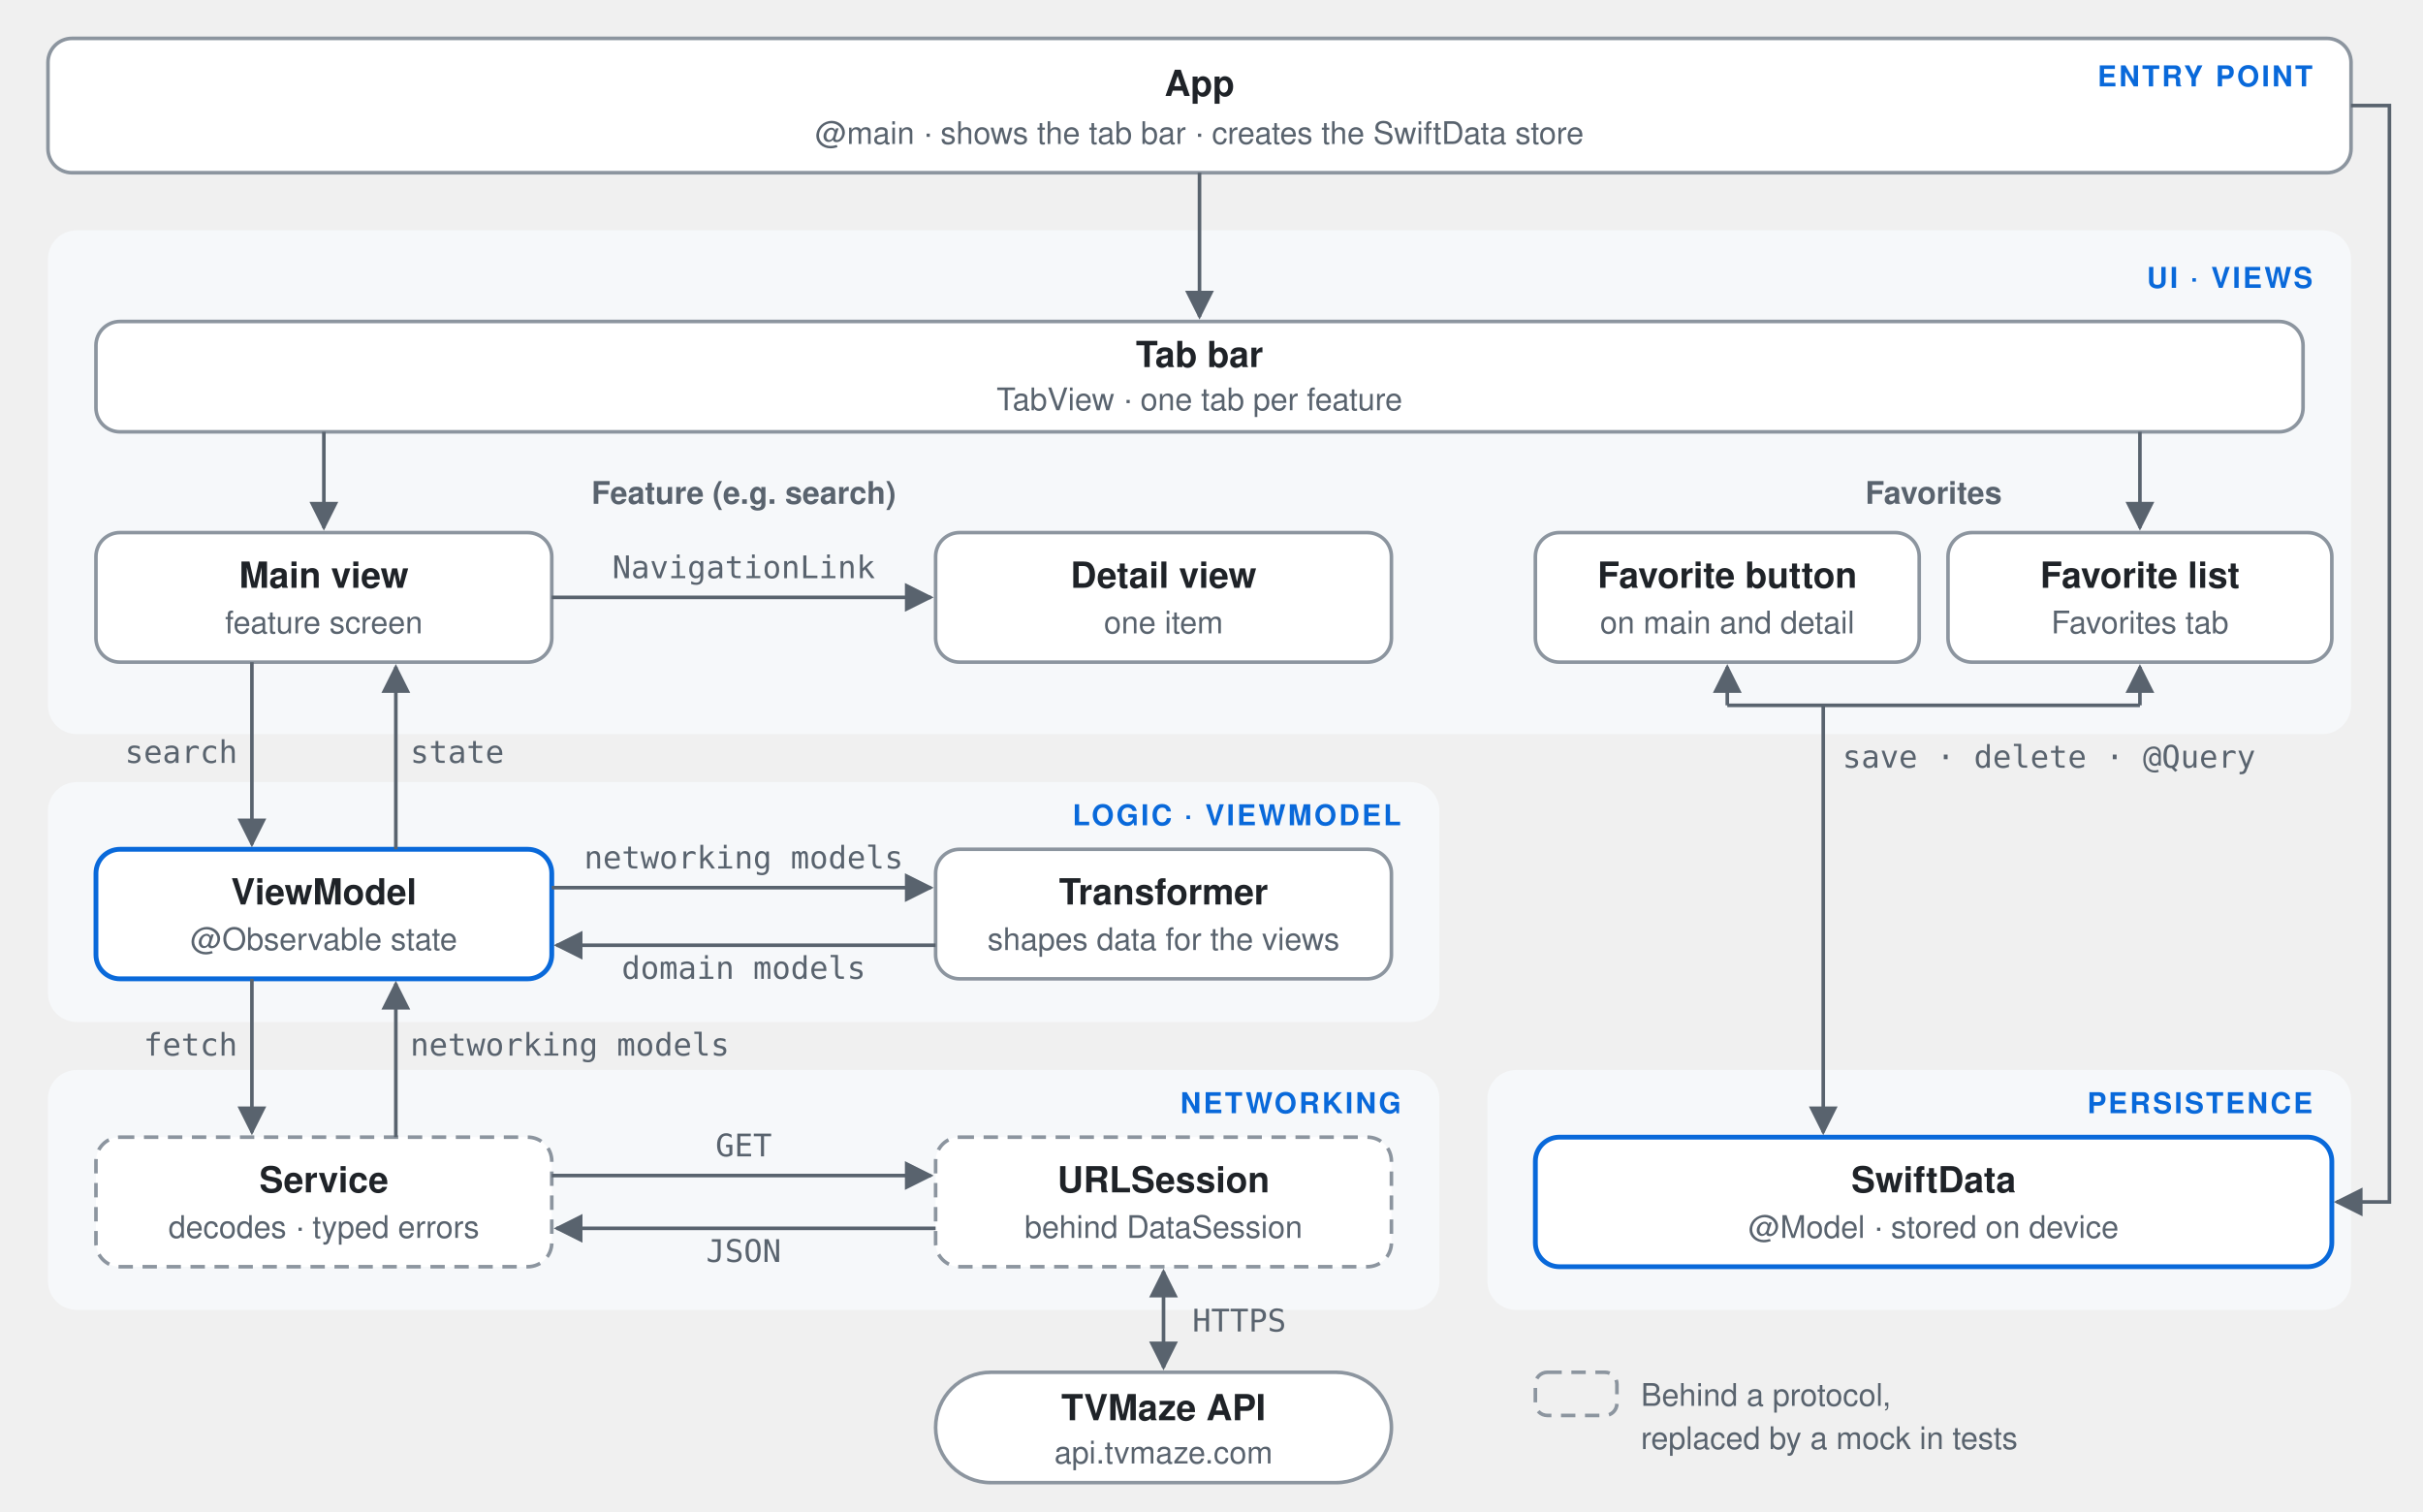
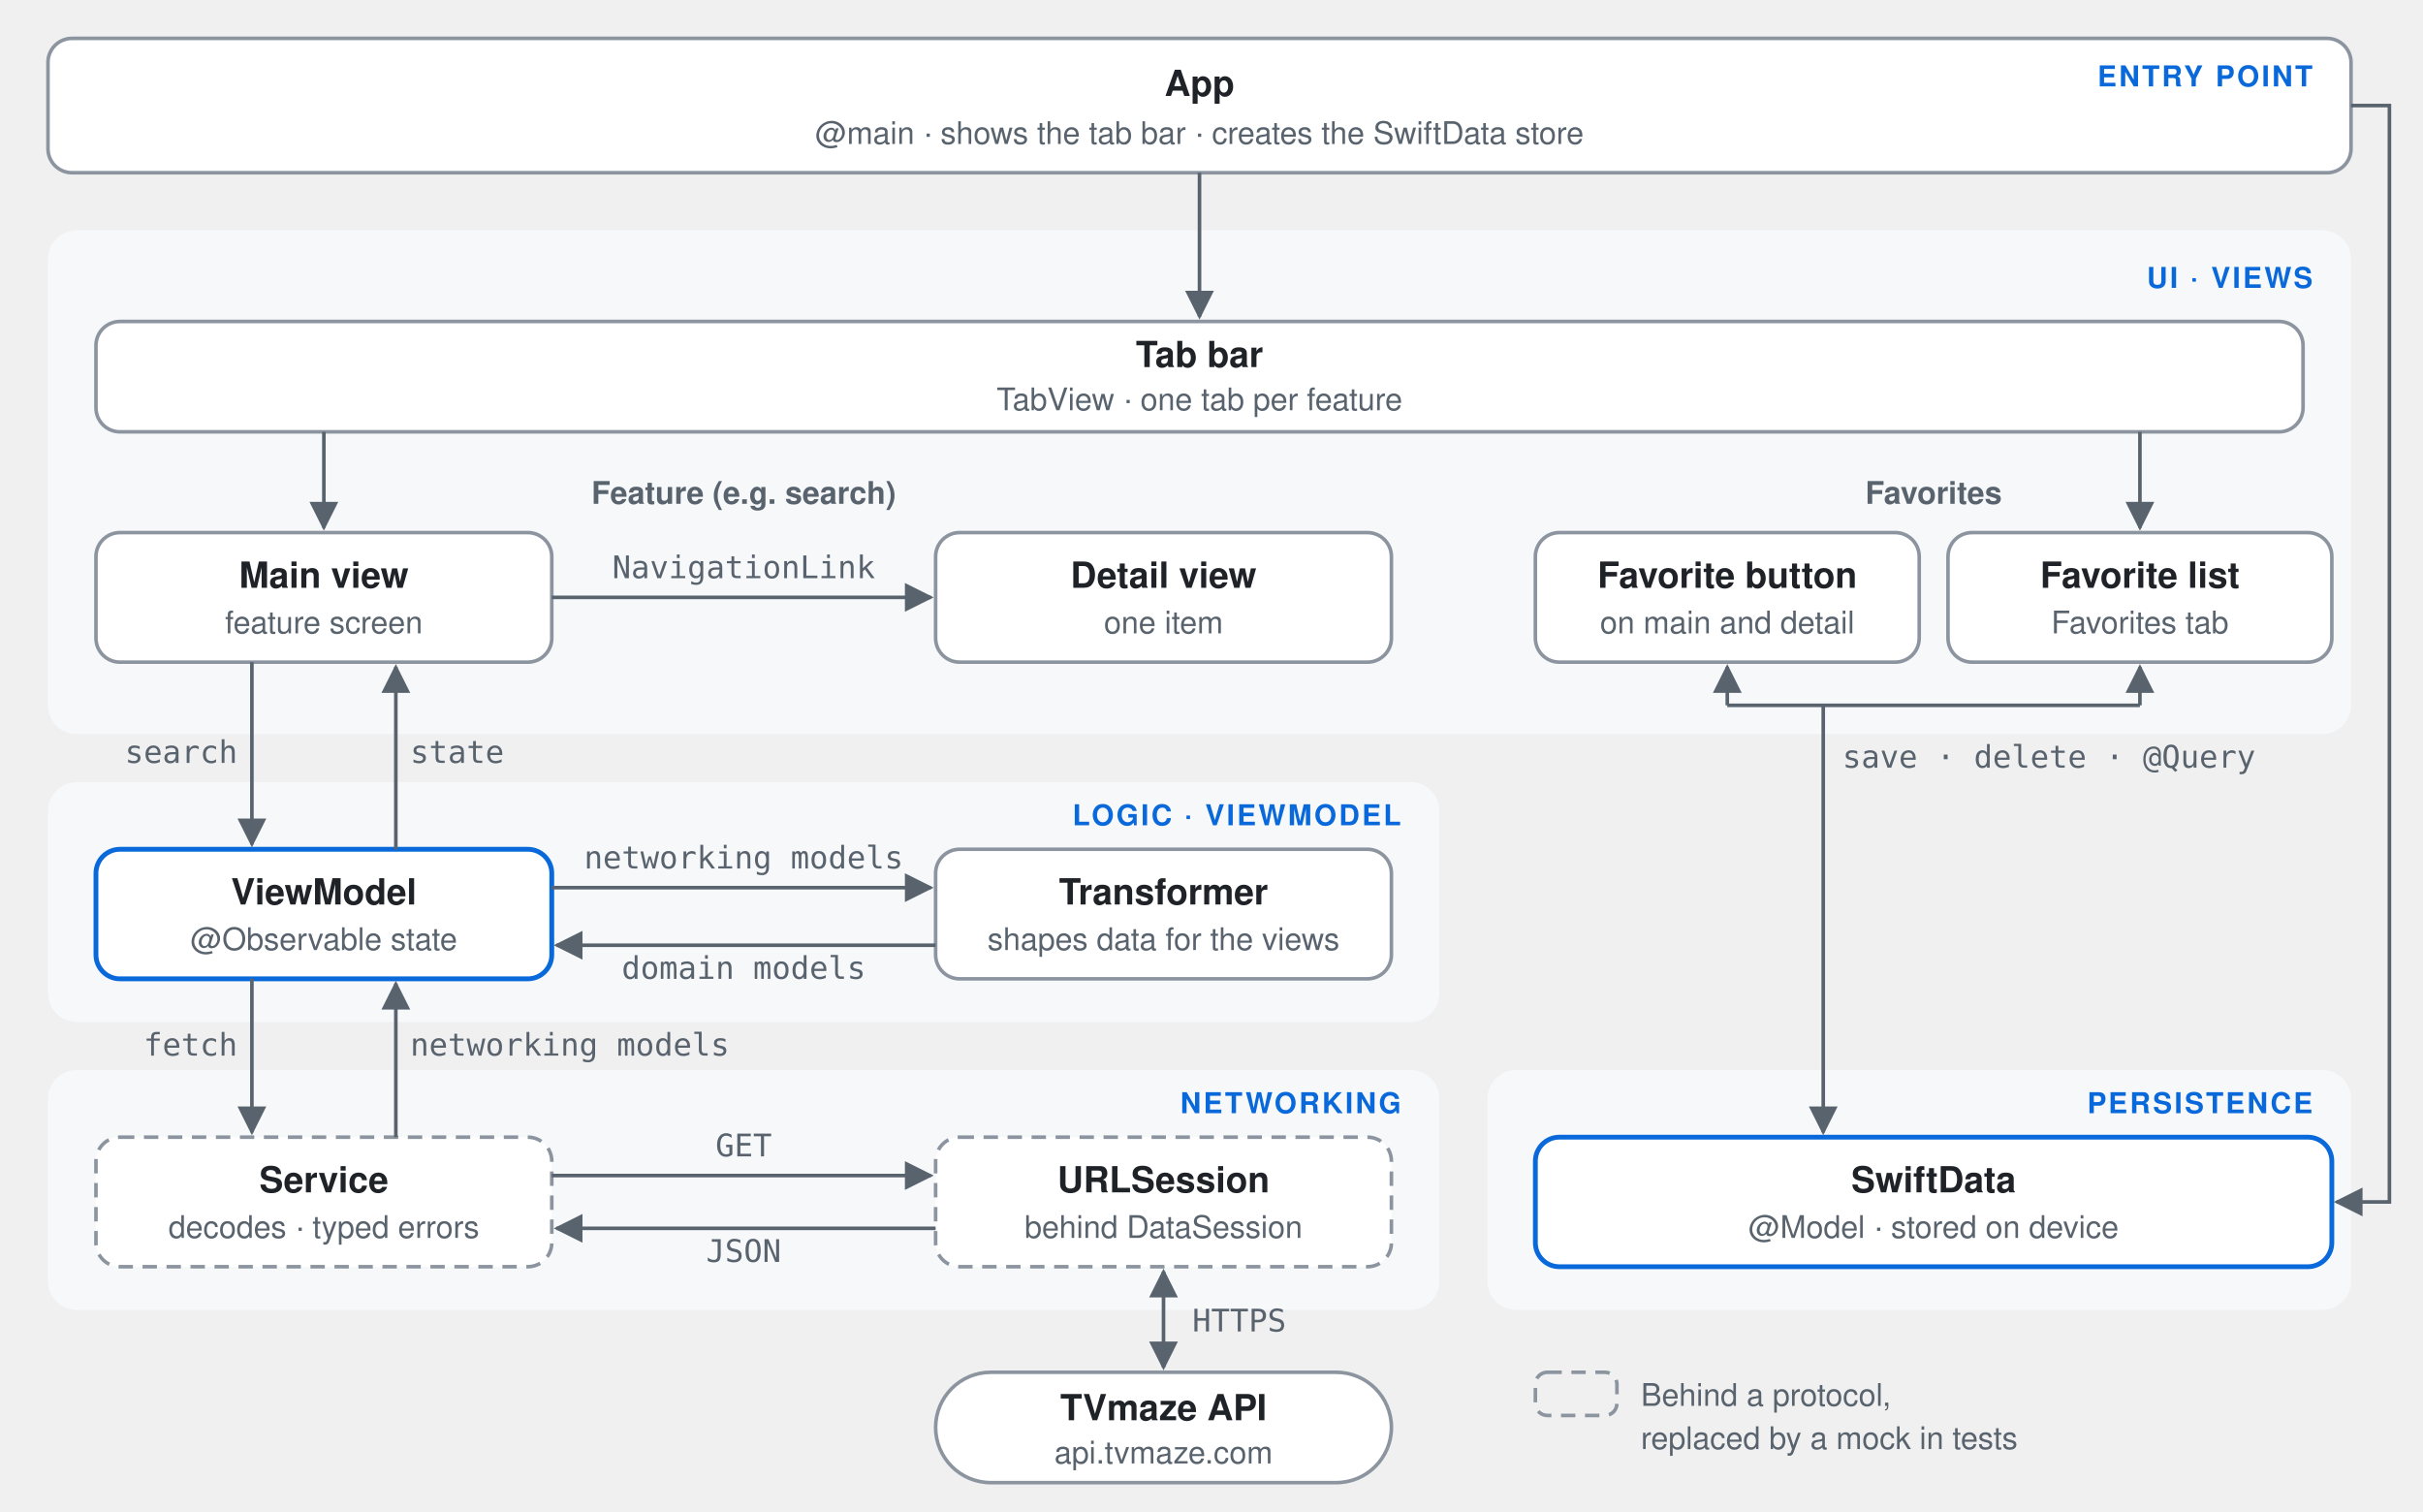
<svg xmlns="http://www.w3.org/2000/svg" viewBox="0 0 1010 630" width="1010" height="630" role="img" aria-labelledby="title desc">
  <style>
    .band { fill: #f6f8fa; }
    .box { fill: #ffffff; stroke: #8c959f; stroke-width: 1.5; }
    .protocol { stroke-dasharray: 6 4; }
    .accent { stroke: #0969da; stroke-width: 2; }
    .legend { fill: none; stroke: #8c959f; stroke-width: 1.5; stroke-dasharray: 6 4; }
    .type { font: 600 15px -apple-system, BlinkMacSystemFont, "Segoe UI", Helvetica, Arial, sans-serif; fill: #1f2328; }
    .role { font: 13px -apple-system, BlinkMacSystemFont, "Segoe UI", Helvetica, Arial, sans-serif; fill: #59636e; }
    .layer { font: 700 12px -apple-system, BlinkMacSystemFont, "Segoe UI", Helvetica, Arial, sans-serif; fill: #0969da; letter-spacing: 0.08em; }
    .column { font: 600 13px -apple-system, BlinkMacSystemFont, "Segoe UI", Helvetica, Arial, sans-serif; fill: #59636e; }
    .edge { stroke: #59636e; stroke-width: 1.5; fill: none; }
    .edge-label { font: 13px ui-monospace, SFMono-Regular, Menlo, monospace; fill: #59636e; }
    .arrowhead { fill: #59636e; }
    @media (prefers-color-scheme: dark) {
      .band { fill: #151b23; }
      .box { fill: #0d1117; stroke: #9198a1; }
      .accent { stroke: #4493f8; }
      .legend { stroke: #9198a1; }
      .type { fill: #f0f6fc; }
      .role, .edge-label { fill: #9198a1; }
      .layer { fill: #4493f8; }
      .column { fill: #9198a1; }
      .edge { stroke: #9198a1; }
      .arrowhead { fill: #9198a1; }
    }
  </style>
  <defs>
    <marker id="arrow" viewBox="0 0 10 10" refX="9" refY="5" markerWidth="8" markerHeight="8" orient="auto-start-reverse">
      <path class="arrowhead" d="M0,0 L10,5 L0,10 z" />
    </marker>
  </defs>
  <rect class="box" x="20" y="16" width="960" height="56" rx="10" />
  <text class="type" x="500" y="40" text-anchor="middle">App</text>
  <text class="role" x="500" y="60" text-anchor="middle">@main · shows the tab bar · creates the SwiftData store</text>
  <text class="layer" x="964" y="36" text-anchor="end">ENTRY POINT</text>
  <rect class="band" x="20" y="96" width="960" height="210" rx="12" />
  <text class="layer" x="964" y="120" text-anchor="end">UI · VIEWS</text>
  <rect class="box" x="40" y="134" width="920" height="46" rx="10" />
  <text class="type" x="500" y="153" text-anchor="middle">Tab bar</text>
  <text class="role" x="500" y="171" text-anchor="middle">TabView · one tab per feature</text>
  <path class="edge" d="M500,72 V132" marker-end="url(#arrow)" />
  <text class="column" x="310" y="210" text-anchor="middle">Feature (e.g. search)</text>
  <text class="column" x="806" y="210" text-anchor="middle">Favorites</text>
  <rect class="box" x="40" y="222" width="190" height="54" rx="10" />
  <text class="type" x="135" y="245" text-anchor="middle">Main view</text>
  <text class="role" x="135" y="264" text-anchor="middle">feature screen</text>
  <rect class="box" x="390" y="222" width="190" height="54" rx="10" />
  <text class="type" x="485" y="245" text-anchor="middle">Detail view</text>
  <text class="role" x="485" y="264" text-anchor="middle">one item</text>
  <rect class="box" x="640" y="222" width="160" height="54" rx="10" />
  <text class="type" x="720" y="245" text-anchor="middle">Favorite button</text>
  <text class="role" x="720" y="264" text-anchor="middle">on main and detail</text>
  <rect class="box" x="812" y="222" width="160" height="54" rx="10" />
  <text class="type" x="892" y="245" text-anchor="middle">Favorite list</text>
  <text class="role" x="892" y="264" text-anchor="middle">Favorites tab</text>
  <path class="edge" d="M135,180 V220" marker-end="url(#arrow)" />
  <path class="edge" d="M892,180 V220" marker-end="url(#arrow)" />
  <path class="edge" d="M230,249 H388" marker-end="url(#arrow)" />
  <text class="edge-label" x="310" y="241" text-anchor="middle">NavigationLink</text>
  <rect class="band" x="20" y="326" width="580" height="100" rx="12" />
  <text class="layer" x="584" y="344" text-anchor="end">LOGIC · VIEWMODEL</text>
  <rect class="box accent" x="40" y="354" width="190" height="54" rx="10" />
  <text class="type" x="135" y="377" text-anchor="middle">ViewModel</text>
  <text class="role" x="135" y="396" text-anchor="middle">@Observable state</text>
  <rect class="box" x="390" y="354" width="190" height="54" rx="10" />
  <text class="type" x="485" y="377" text-anchor="middle">Transformer</text>
  <text class="role" x="485" y="396" text-anchor="middle">shapes data for the views</text>
  <path class="edge" d="M105,276 V352" marker-end="url(#arrow)" />
  <text class="edge-label" x="99" y="318" text-anchor="end">search</text>
  <path class="edge" d="M165,354 V278" marker-end="url(#arrow)" />
  <text class="edge-label" x="171" y="318">state</text>
  <path class="edge" d="M230,370 H388" marker-end="url(#arrow)" />
  <text class="edge-label" x="310" y="362" text-anchor="middle">networking models</text>
  <path class="edge" d="M390,394 H232" marker-end="url(#arrow)" />
  <text class="edge-label" x="310" y="408" text-anchor="middle">domain models</text>
  <rect class="band" x="20" y="446" width="580" height="100" rx="12" />
  <text class="layer" x="584" y="464" text-anchor="end">NETWORKING</text>
  <rect class="box protocol" x="40" y="474" width="190" height="54" rx="10" />
  <text class="type" x="135" y="497" text-anchor="middle">Service</text>
  <text class="role" x="135" y="516" text-anchor="middle">decodes · typed errors</text>
  <rect class="box protocol" x="390" y="474" width="190" height="54" rx="10" />
  <text class="type" x="485" y="497" text-anchor="middle">URLSession</text>
  <text class="role" x="485" y="516" text-anchor="middle">behind DataSession</text>
  <path class="edge" d="M105,408 V472" marker-end="url(#arrow)" />
  <text class="edge-label" x="99" y="440" text-anchor="end">fetch</text>
  <path class="edge" d="M165,474 V410" marker-end="url(#arrow)" />
  <text class="edge-label" x="171" y="440">networking models</text>
  <path class="edge" d="M230,490 H388" marker-end="url(#arrow)" />
  <text class="edge-label" x="310" y="482" text-anchor="middle">GET</text>
  <path class="edge" d="M390,512 H232" marker-end="url(#arrow)" />
  <text class="edge-label" x="310" y="526" text-anchor="middle">JSON</text>
  <rect class="box" x="390" y="572" width="190" height="46" rx="23" />
-   <text class="type" x="485" y="592" text-anchor="middle">TVMaze API</text>
+   <text class="type" x="485" y="592" text-anchor="middle">TVmaze API</text>
  <text class="role" x="485" y="610" text-anchor="middle">api.tvmaze.com</text>
  <path class="edge" d="M485,530 V570" marker-start="url(#arrow)" marker-end="url(#arrow)" />
  <text class="edge-label" x="497" y="555">HTTPS</text>
  <rect class="band" x="620" y="446" width="360" height="100" rx="12" />
  <text class="layer" x="964" y="464" text-anchor="end">PERSISTENCE</text>
  <rect class="box accent" x="640" y="474" width="332" height="54" rx="10" />
  <text class="type" x="806" y="497" text-anchor="middle">SwiftData</text>
  <text class="role" x="806" y="516" text-anchor="middle">@Model · stored on device</text>
  <path class="edge" d="M720,294 V278" marker-end="url(#arrow)" />
  <path class="edge" d="M892,294 V278" marker-end="url(#arrow)" />
  <path class="edge" d="M720,294 H892" />
  <path class="edge" d="M760,294 V472" marker-end="url(#arrow)" />
  <text class="edge-label" x="768" y="320">save · delete · @Query</text>
  <path class="edge" d="M980,44 H996 V501 H974" marker-end="url(#arrow)" />
  <rect class="legend" x="640" y="572" width="34" height="18" rx="5" />
  <text class="role" x="684" y="586">Behind a protocol,</text>
  <text class="role" x="684" y="604">replaced by a mock in tests</text>
</svg>
